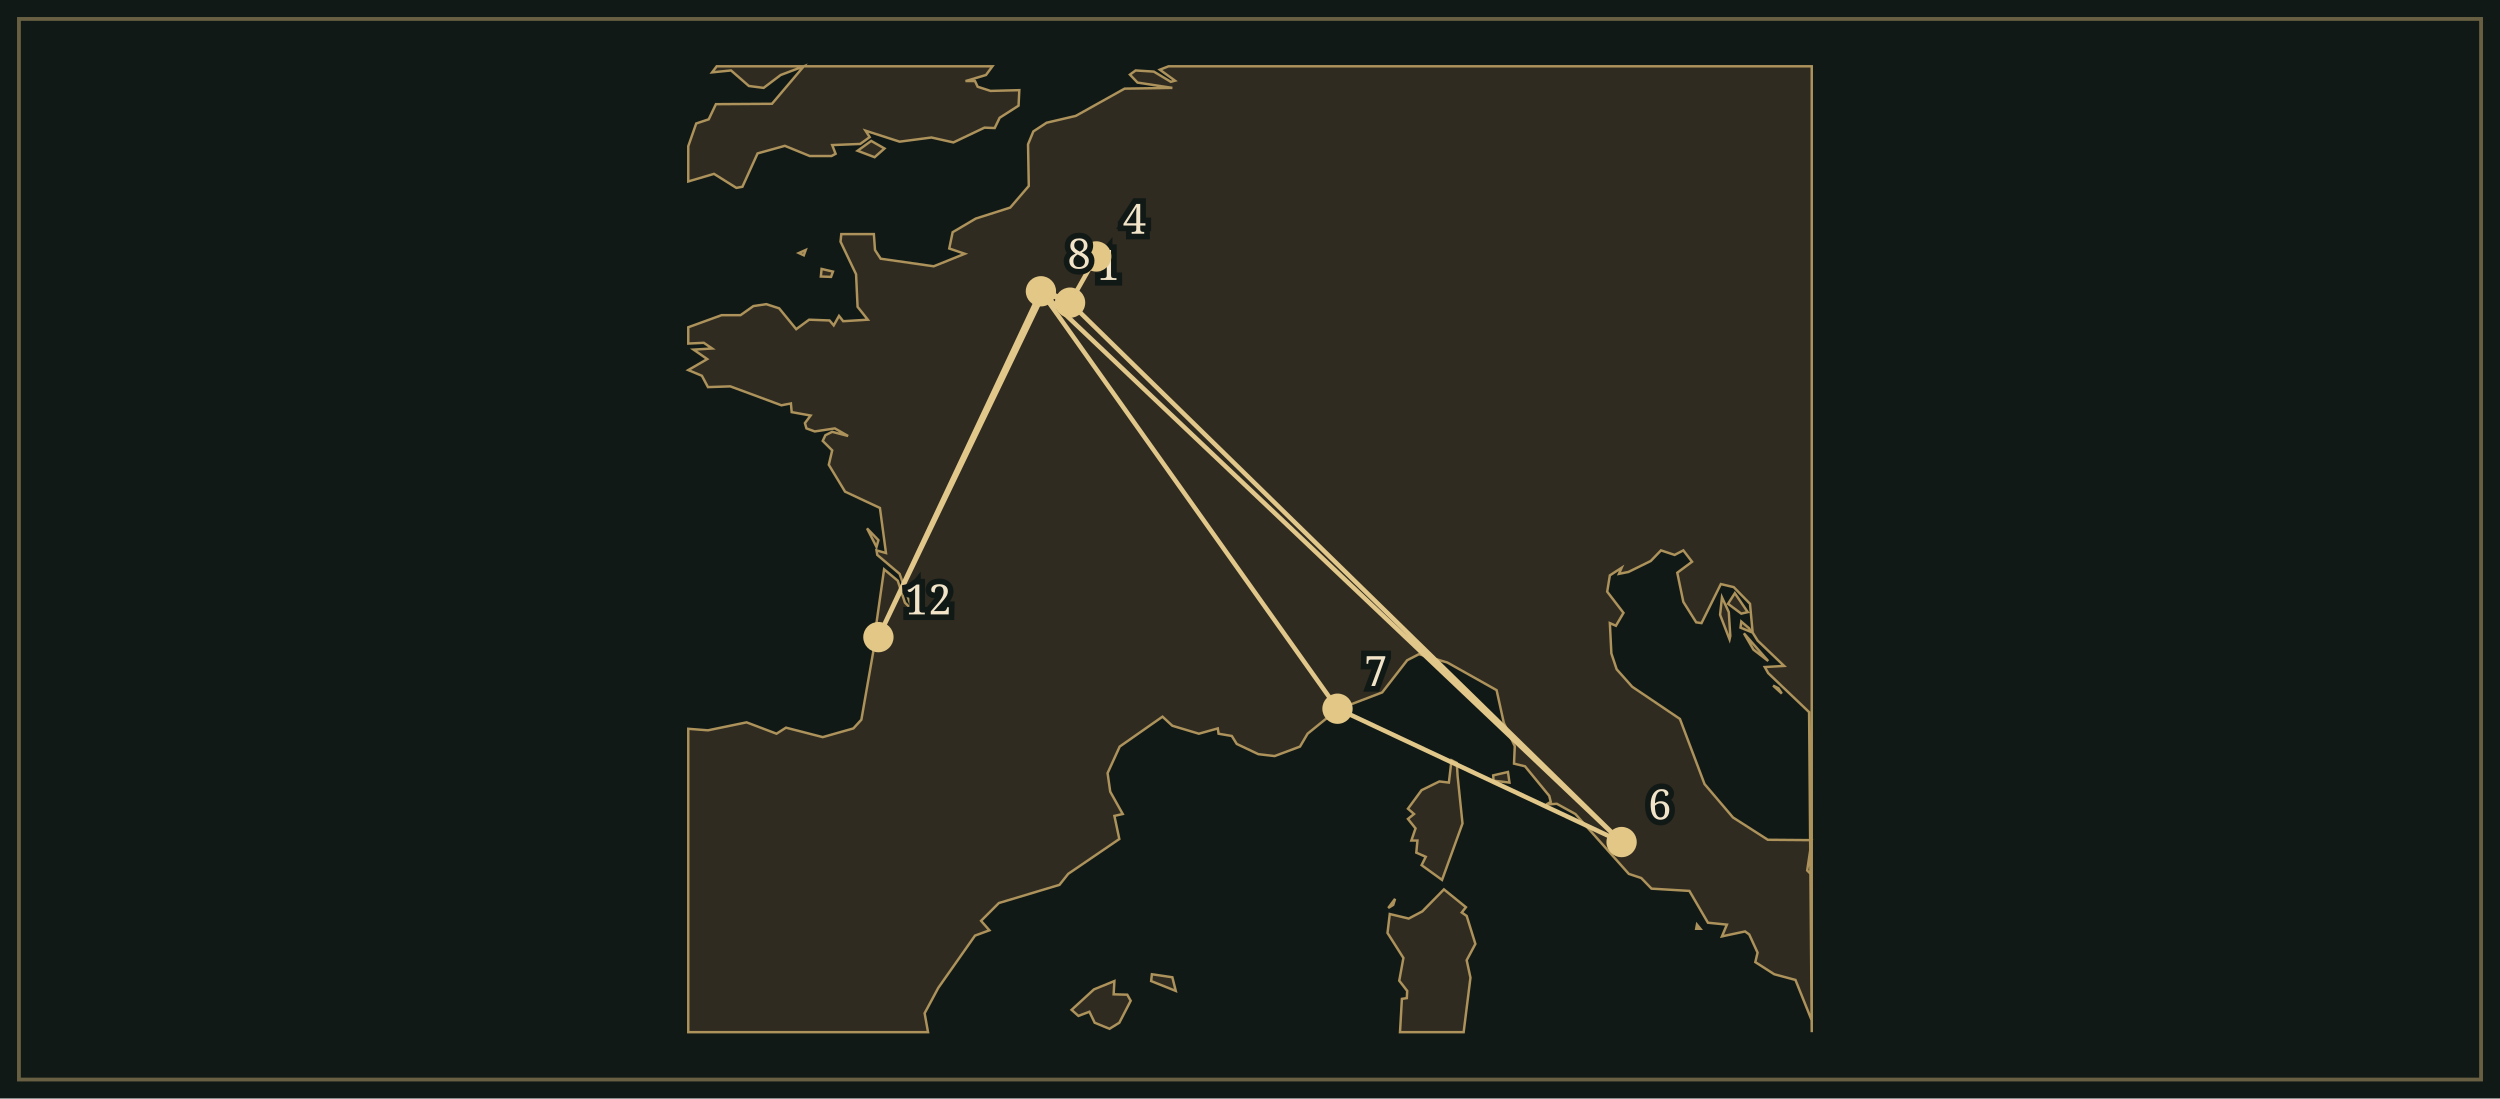
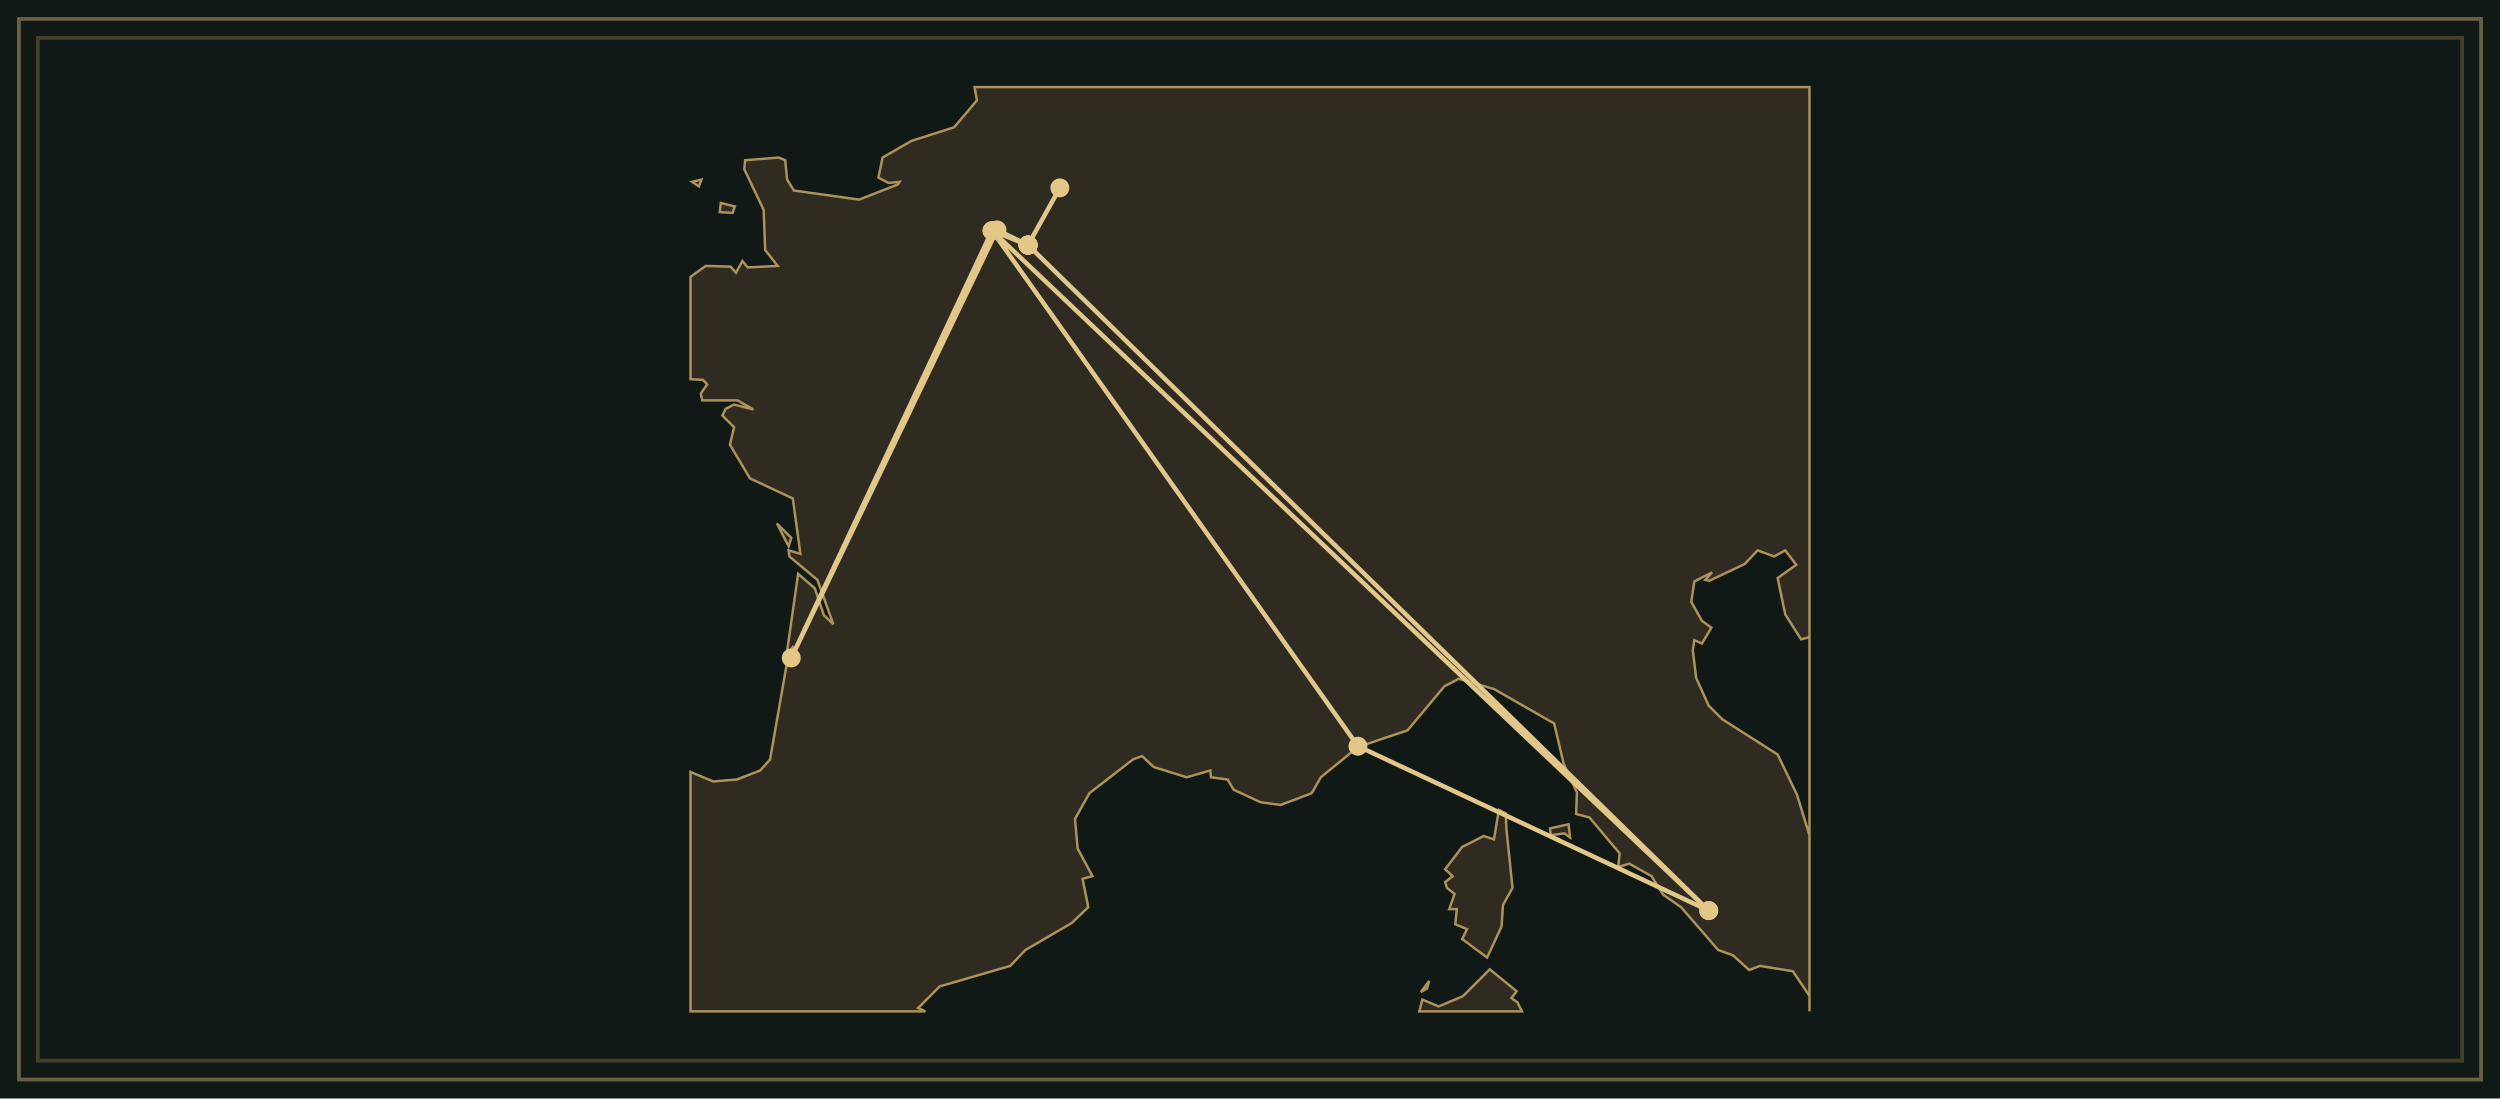
<svg xmlns="http://www.w3.org/2000/svg" viewBox="0 0 660 290" role="img" aria-label="Places in the life of Lili Boulanger">
  <rect width="660" height="290" fill="#111916" />
-   <path d="M294,262.5L297.6,262.6L298.5,264.2L295.5,270L292.9,271.6L289,270L287.6,267.1L284.7,268.2L282.9,266.6L288.8,261.2L294.2,259L294,262.5ZM387.2,241.8L389.5,249.2L387.2,253.5L388.2,258.1L386.4,272.5L369.6,272.5L370.1,263.7L371.4,263.5L371.5,261.6L369.4,258.9L370.5,252.9L366.3,246.3L366.9,241.3L371.9,242.5L375.5,240.6L381.2,234.8L387,239.5L385.9,240.9L387.2,241.8ZM384.8,204.8L386.1,217.4L380.7,232.3L375.3,228.4L376.4,226.2L373.9,225.1L374.2,221.9L372.6,221.9L373.7,218.7L371.7,216.2L373.3,214.9L371.7,213.5L375.3,208.6L380,206.3L382.5,206.6L383.2,200.7L384.6,201.4L384.8,204.8ZM262,17.5L260.3,19.8L254.9,21.4L257.4,21.4L258.1,22.9L261.5,24L269.1,23.8L268.9,27.9L263.9,31.1L262.6,33.8L259.9,33.7L251.7,37.6L245.9,36.3L237.5,37.4L228.5,34.5L229.6,36.2L227.1,38L219.7,38.3L220.6,40.6L219.5,41.2L213.8,41.2L207.2,38.5L200,40.5L196,49.3L194.4,49.6L188.5,45.9L181.7,47.9L181.7,38.6L183.8,32.6L187.1,31.5L189,27.5L203.8,27.4L212.2,17.5L206.1,19.8L201.6,23.2L197.7,22.7L193,18.6L188,19.1L189.2,17.5L262,17.5ZM448.9,245.2L447.8,245.2L448,244.1L448.9,245.2ZM212.7,66L212.2,67.4L210.9,66.8L212.7,66ZM219.9,71.7L219.4,73.1L216.7,73L216.9,71L219.9,71.7ZM231.9,142.6L231.4,144.4L228.9,139.5L231.9,142.6ZM233.5,39.2L230.9,41.5L226.4,39.8L230,37.2L233.5,39.2ZM398.1,203.8L398.5,206.6L394.3,206.1L394.2,204.7L398.1,203.8ZM367.8,238.9L366.5,239.7L368.3,237.3L367.8,238.9ZM310.4,261.6L303.9,259L304.1,257.2L309.5,258L310.4,261.6ZM461.4,161.6L459.7,162L456.2,159.4L458,156.6L461.4,161.6ZM461.8,165.9L462.2,166.8L459.5,165.7L459.7,164.1L461.8,165.9ZM466.8,174.5L462.9,171.5L460.4,167.2L466.8,174.5ZM469.5,181.7L470.4,183.1L468.1,181L469.5,181.7ZM456.8,167.9L456.6,168.8L454.1,162.3L454.6,157.7L456.4,161.6L456.8,167.9ZM478.3,17.5L478.3,272.5L477.6,188L466.8,177.7L465.9,176.1L471,175.8L464,169.1L462.7,167L462,159.4L457.7,155L454.3,154.2L449.2,164.5L447.8,164.3L444.4,158.9L442.8,151.2L446.7,148.3L444.4,145.3L442.1,146.5L438.5,145.3L435.8,148.1L429.9,151L427.4,151.5L428.1,149.9L425,151.9L424.3,156.2L428.6,161.8L426.6,165.2L425,164.5L425.4,172.5L426.8,176.7L430.9,181.3L443.5,189.8L450,207L457.5,215.8L466.7,221.7L478.3,221.8L477.1,229.8L478.3,231L478.3,272.5L478.3,269.4L474,258.7L468.4,257.2L463.4,254L464,251.5L461.8,246.7L460.7,245.9L454.6,247.2L455.9,244.1L450.9,243.6L446,235.2L436,234.6L433.3,231.8L430,230.7L415.9,214.9L411,212.2L408.2,212.4L409.4,211.7L409,210.1L402.6,202.3L399.7,201.6L399.9,197L397,190.8L395.1,182.2L382.1,174.9L374.6,172.7L371.5,174.3L364.9,182.8L353.1,187.3L345.2,193.7L343.2,197.1L336.5,199.6L332.2,199.1L326.5,196.4L325.2,194.3L321.7,193.7L321.5,192.3L316.5,193.7L309.5,191.6L306.9,189.2L295.6,197.1L292.4,204.1L293.1,209L296.4,214.9L294.2,215.4L295.5,221.5L282,230.7L279.7,233.6L263.7,238.4L259,243.1L261.2,245.6L257.4,247L247.7,260.8L244.1,267.5L245,272.5L181.7,272.5L181.7,192.4L186.9,192.8L197.1,190.7L205,193.7L207.5,192.1L217.2,194.6L225.3,192.3L227.4,190L230.9,170L233.4,167.3L232.3,165.9L230.9,167.9L233.4,150.3L237,153.3L238.9,159.1L240.9,161.1L237.5,151.5L231.6,146.5L231.4,145.3L233.9,146L232.3,134.1L223.1,129.8L218.8,122.7L219.7,118.9L217.2,116.4L217.9,114.9L219.7,114L223.9,115.1L220.4,113.1L215.1,113.9L212.9,113.1L212.5,111.7L214,109.7L209,108.8L208.8,106.5L206.3,107L192.8,102L186.9,102.2L185.3,99.2L181.7,97.7L186.7,94.8L183.1,92.3L188,92L185.8,90.5L181.7,90.7L181.7,86.4L190.5,83.2L195.5,83.2L198.9,80.8L202.3,80.3L205.7,81.4L210.2,86.9L213.6,84.4L219,84.6L220.1,85.9L221.5,83.4L222.6,84.8L229.1,84.4L226.4,81L226,72.4L221.9,63.8L222.1,61.8L230.7,61.8L231,66L232.5,68.3L246.5,70.3L254.7,67L250.6,65.6L251.5,61.3L257.6,57.7L266.7,54.8L271.6,49.1L271.4,38.1L272.8,34.7L276.3,32.4L284,30.6L296.9,23.4L309.5,23.2L300.3,21.8L298.3,19.7L299.8,18.6L304.6,18.9L309.1,21.6L310.2,21.3L306.2,18.4L308.5,17.5L478.3,17.5Z" fill="#302b20" stroke="#ad935b" stroke-width=".65" />
-   <path d="M282.5,79.9L282.5,79.9L282.5,79.9L289.4,67.7L282.5,79.9L428.1,222.3L353.1,187.1L274.8,76.9L282.5,79.9L428.1,222.3L274.8,76.9L231.9,168.2L275.9,76.7L282.5,79.9" fill="none" stroke="#e1c78a" stroke-width="1.2" />
-   <circle cx="282.5" cy="79.9" r="4" fill="#e3c786" />
-   <text x="289.5" y="73.9" fill="#f1e4c8" stroke="#111916" stroke-width="3" paint-order="stroke" font-family="Georgia,serif" font-size="11">1</text>
-   <circle cx="289.4" cy="67.7" r="4" fill="#e3c786" />
-   <text x="296.4" y="61.7" fill="#f1e4c8" stroke="#111916" stroke-width="3" paint-order="stroke" font-family="Georgia,serif" font-size="11">4</text>
-   <circle cx="428.1" cy="222.3" r="4" fill="#e3c786" />
-   <text x="435.1" y="216.3" fill="#f1e4c8" stroke="#111916" stroke-width="3" paint-order="stroke" font-family="Georgia,serif" font-size="11">6</text>
-   <circle cx="353.1" cy="187.1" r="4" fill="#e3c786" />
-   <text x="360.1" y="181.1" fill="#f1e4c8" stroke="#111916" stroke-width="3" paint-order="stroke" font-family="Georgia,serif" font-size="11">7</text>
-   <circle cx="274.8" cy="76.9" r="4" fill="#e3c786" />
-   <text x="281.8" y="70.9" fill="#f1e4c8" stroke="#111916" stroke-width="3" paint-order="stroke" font-family="Georgia,serif" font-size="11">8</text>
-   <circle cx="231.9" cy="168.2" r="4" fill="#e3c786" />
-   <text x="238.9" y="162.2" fill="#f1e4c8" stroke="#111916" stroke-width="3" paint-order="stroke" font-family="Georgia,serif" font-size="11">12</text>
+   <rect x="10" y="10" width="640" height="270" fill="#111916" stroke="#a88b5355" />
+   <path d="M400.6,264.6L401.8,267L374.7,267L375.5,263.9L379.8,265.7L386.2,263L393.3,255.9L400.4,261.7L399,263.5L400.6,264.6ZM397.7,218.9L399.3,234.4L396.8,238.9L396.4,244.6L392.6,252.8L386,247.9L387.3,245.3L384.2,244L384.6,240L382.6,240L384,236L382,234.4L381.5,232.9L383.5,231.3L381.5,229.5L386,223.6L391.7,220.7L394.4,221.6L395.7,213.8L397.5,214.7L397.7,218.9ZM185.2,47.4L184.5,49.2L182.7,48L185.2,47.4ZM194,54.5L193.4,56.2L190,56L190.3,53.6L194,54.5ZM208.9,142L208.2,144.2L205.1,138.2L208.9,142ZM414.1,217.6L414.5,221.1L413,220L409.4,220.5L409.2,218.7L414.1,217.6ZM376.7,261L375.1,261.9L377.3,259L376.7,261ZM477.7,23L477.7,267L477.7,168.2L475.5,168.8L471.3,162.2L469.3,152.6L474.2,149.1L471.3,145.3L468.4,146.9L464,145.3L460.6,148.9L451.3,153.3L450.2,153.1L452,151.1L447.3,153.5L446.5,158.9L449.3,163.9L451.8,165.7L449.3,169.9L447.3,169L446.9,171.7L447.8,179L451.1,186.3L454.7,189.9L469.3,199.2L474.4,209.8L477.7,220.5L477.7,262.9L473.3,256.4L464.6,255L461.8,256.1L457.5,252.2L453.6,250.8L443.8,239.5L439.1,236.2L436,231.3L430.1,228L427.2,228.9L427.6,225.3L419.6,215.8L416.1,214.9L416.3,209.2L412.8,201.6L410.3,191L394.4,181.9L385.1,179.2L381.3,181.2L371.6,192.8L358.5,197.2L348.7,205.2L346.3,209.4L338.1,212.5L332.8,211.8L325.7,208.5L324.1,205.8L319.7,205.2L319.5,203.4L313.3,205.2L304.6,202.5L301.5,199.6L299.1,200.5L287.6,209.4L283.8,216.2L284.5,224L288.4,231.3L285.8,232L287.3,239.5L282.9,243.7L270.7,250.8L266.7,255L248.1,260.4L242.4,266.1L244.3,267L182.3,267L182.3,203.8L188.3,206.3L194.5,205.8L200.7,203.4L203.3,200.5L207.6,175.9L208.9,173.3L210.7,172.6L209.3,170.8L207.6,173.3L210.7,151.5L215.1,155.3L217.5,162.4L220,164.8L215.8,153.1L208.4,146.9L208.2,145.3L211.3,146.2L209.3,131.6L198,126.3L192.7,117.4L193.8,112.8L190.7,109.7L191.6,107.9L193.8,106.8L198.9,108.1L194.7,105.7L185.4,105.7L185,103.9L186.7,101.5L185.6,100.3L182.3,100.1L182.3,73.1L186.3,70.2L192.9,70.4L194.3,72L196,68.9L197.4,70.6L205.3,70.2L202,66L201.6,55.4L196.5,44.7L196.7,42.3L205.6,41.6L207.3,42.3L207.8,47.4L209.6,50.3L226.8,52.7L237,48.7L237.5,48L234.6,48.3L231.9,46.9L233,41.6L240.6,37.2L251.9,33.6L257.9,26.5L257.3,23L477.7,23Z" fill="#302b20" stroke="#ad935b" stroke-width=".65" />
+   <path d="M271.4,64.7L271.4,64.7M271.4,64.7L271.4,64.7M271.4,64.7L279.8,49.6M279.8,49.6L271.4,64.7M271.4,64.7L451.1,240.4M451.1,240.4L358.5,197M358.5,197L261.9,60.9M261.9,60.9L271.4,64.7M271.4,64.7L451.1,240.4M451.1,240.4L261.9,60.9M261.9,60.9L208.9,173.7M208.9,173.7L263.2,60.7M263.2,60.7L271.4,64.7" fill="none" stroke="#e1c78a" stroke-width="1.2" />
+   <circle cx="271.4" cy="64.7" r="2.5" fill="#e3c786" />
+   <circle cx="271.4" cy="64.7" r="2.5" fill="#e3c786" />
+   <circle cx="271.4" cy="64.7" r="2.5" fill="#e3c786" />
+   <circle cx="279.8" cy="49.6" r="2.5" fill="#e3c786" />
+   <circle cx="271.4" cy="64.7" r="2.5" fill="#e3c786" />
+   <circle cx="451.1" cy="240.4" r="2.5" fill="#e3c786" />
+   <circle cx="358.5" cy="197" r="2.5" fill="#e3c786" />
+   <circle cx="261.9" cy="60.9" r="2.5" fill="#e3c786" />
+   <circle cx="271.4" cy="64.7" r="2.5" fill="#e3c786" />
+   <circle cx="451.1" cy="240.4" r="2.5" fill="#e3c786" />
+   <circle cx="261.9" cy="60.9" r="2.5" fill="#e3c786" />
+   <circle cx="208.9" cy="173.7" r="2.5" fill="#e3c786" />
+   <circle cx="263.2" cy="60.7" r="2.5" fill="#e3c786" />
+   <circle cx="271.4" cy="64.7" r="2.5" fill="#e3c786" />
+   <text x="271.4" y="64.7" text-anchor="middle" dominant-baseline="central" fill="#f1e4c8" stroke="#111916" stroke-width="4" paint-order="stroke" font-family="Georgia,serif" font-size="10" />
+   <text x="279.8" y="49.6" text-anchor="middle" dominant-baseline="central" fill="#f1e4c8" stroke="#111916" stroke-width="4" paint-order="stroke" font-family="Georgia,serif" font-size="10" />
+   <text x="451.1" y="240.8" text-anchor="middle" dominant-baseline="central" fill="#f1e4c8" stroke="#111916" stroke-width="4" paint-order="stroke" font-family="Georgia,serif" font-size="10" />
+   <text x="358.5" y="197" text-anchor="middle" dominant-baseline="central" fill="#f1e4c8" stroke="#111916" stroke-width="4" paint-order="stroke" font-family="Georgia,serif" font-size="10" />
+   <text x="261.9" y="60.9" text-anchor="middle" dominant-baseline="central" fill="#f1e4c8" stroke="#111916" stroke-width="4" paint-order="stroke" font-family="Georgia,serif" font-size="10" />
+   <text x="208.9" y="173.7" text-anchor="middle" dominant-baseline="central" fill="#f1e4c8" stroke="#111916" stroke-width="4" paint-order="stroke" font-family="Georgia,serif" font-size="10" />
  <rect x="5" y="5" width="650" height="280" fill="none" stroke="#c3a970" stroke-opacity=".5" />
</svg>
